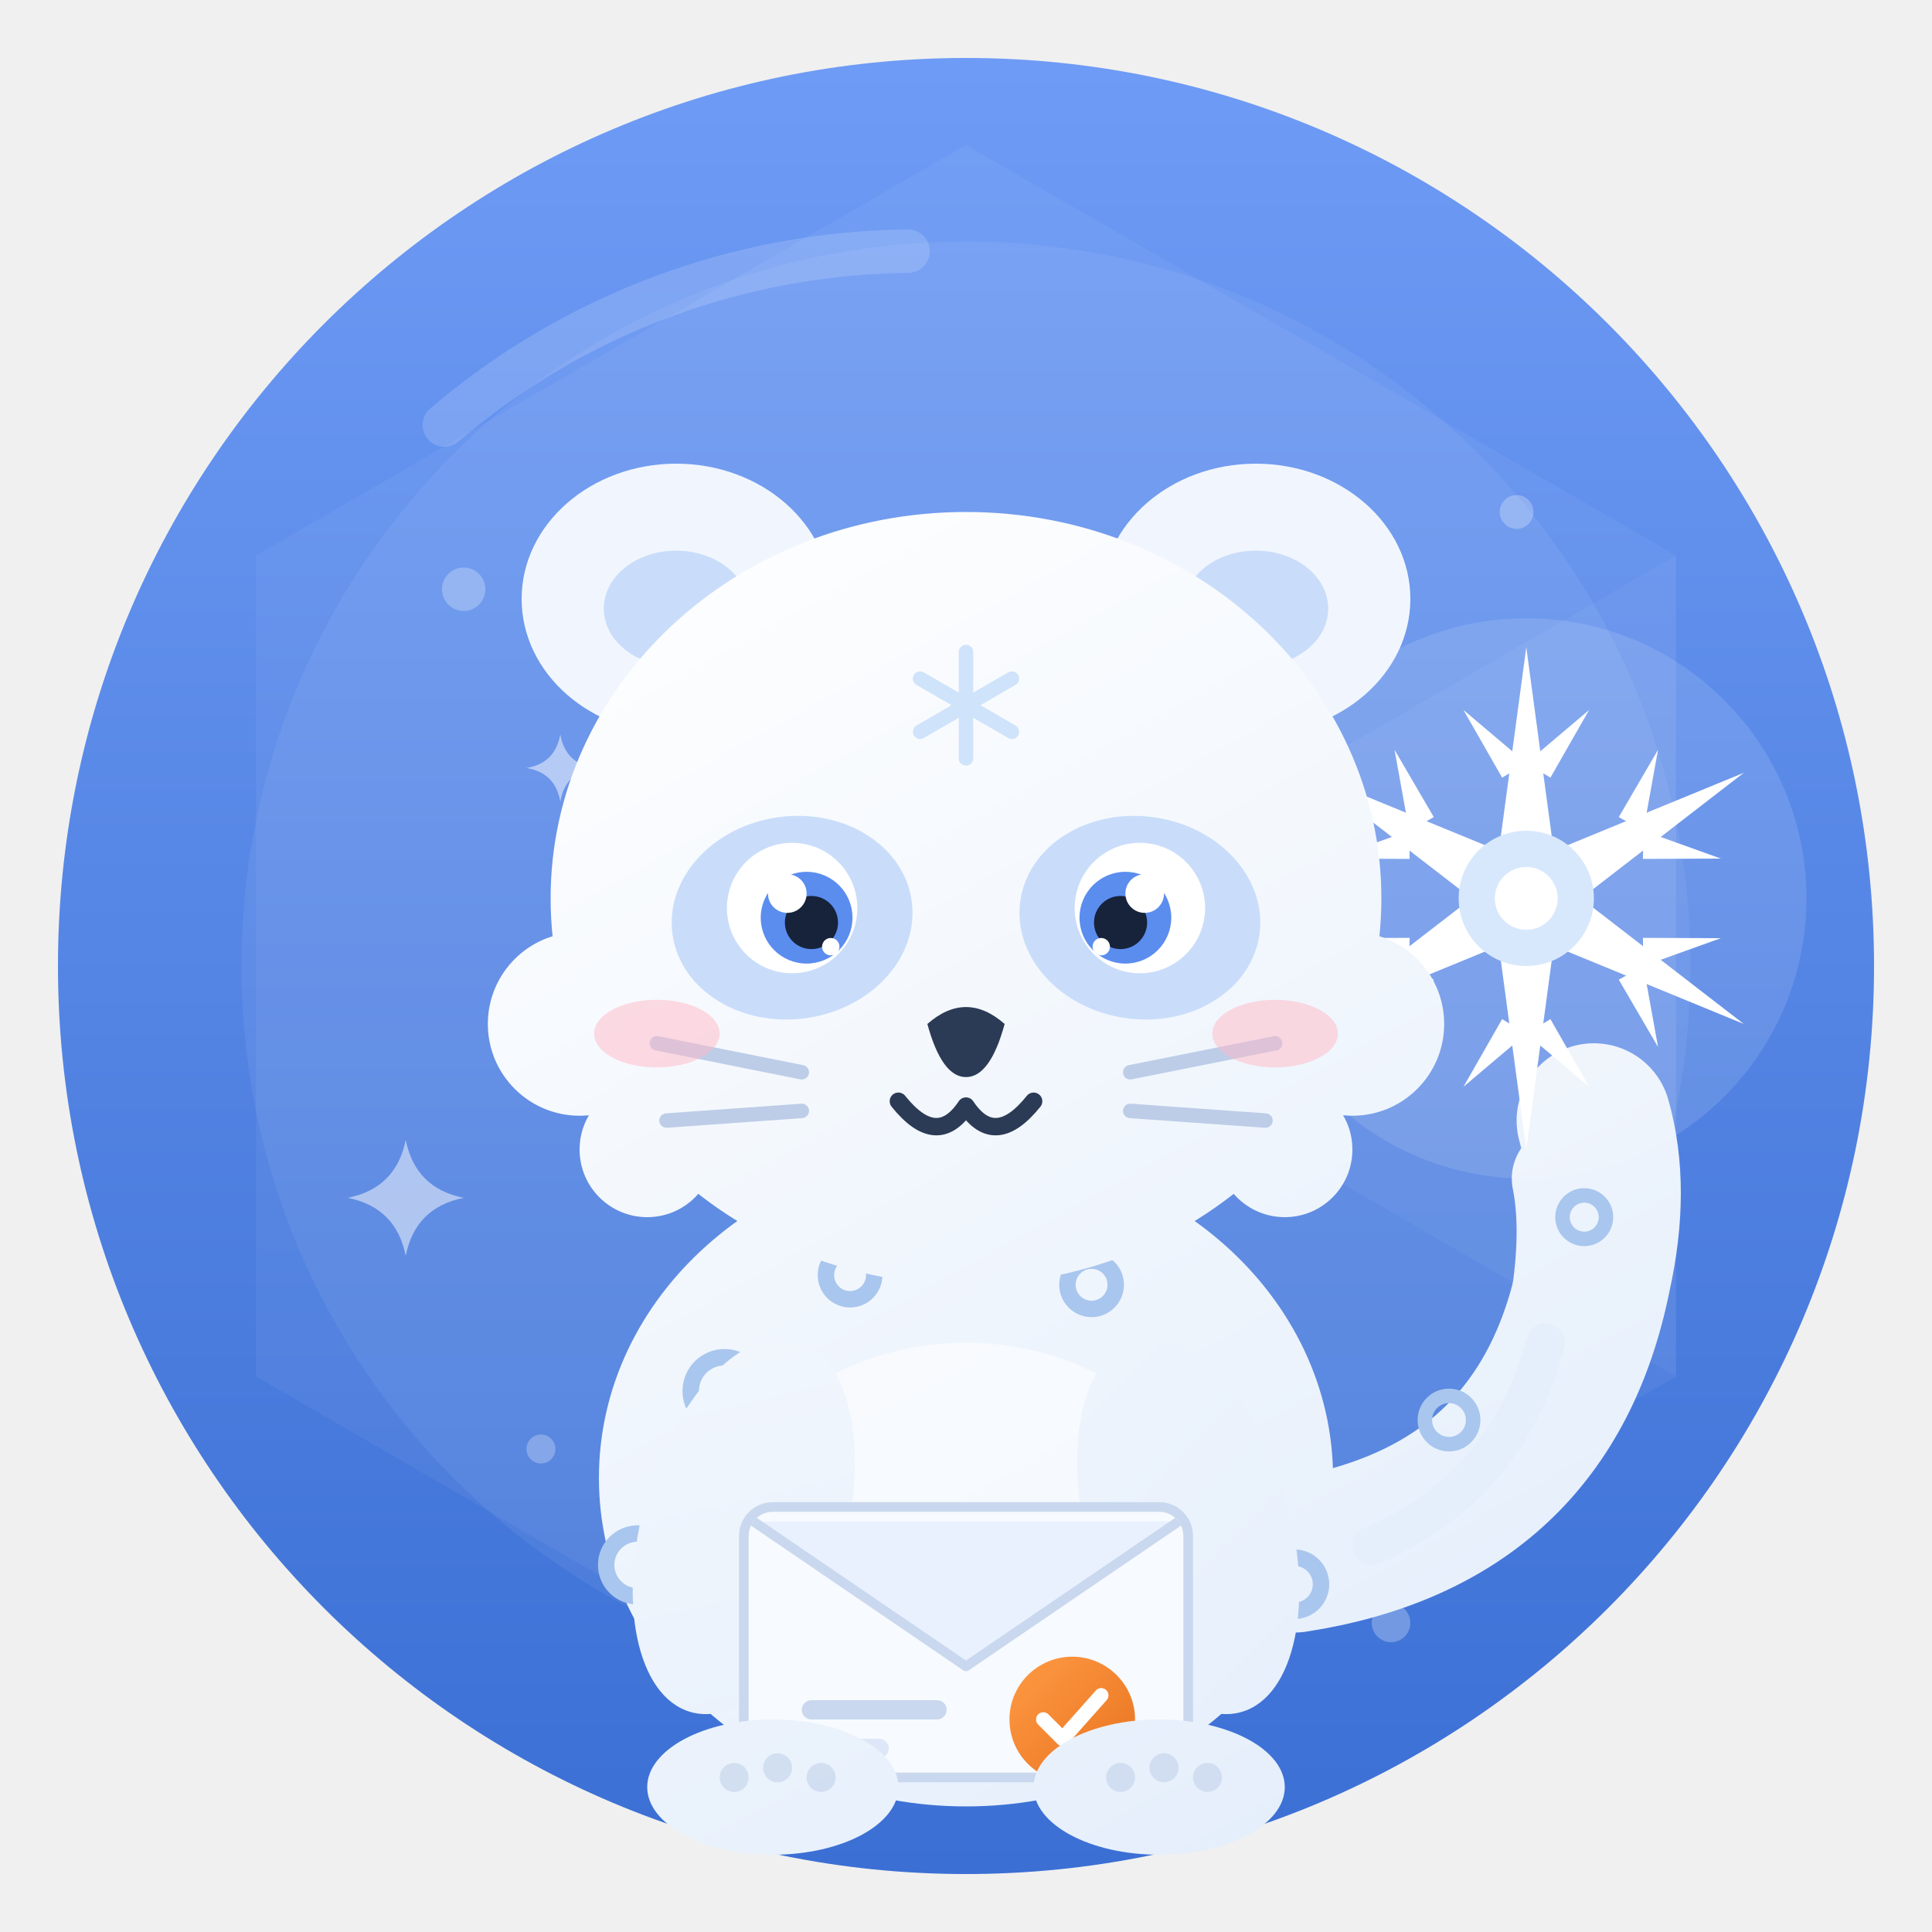
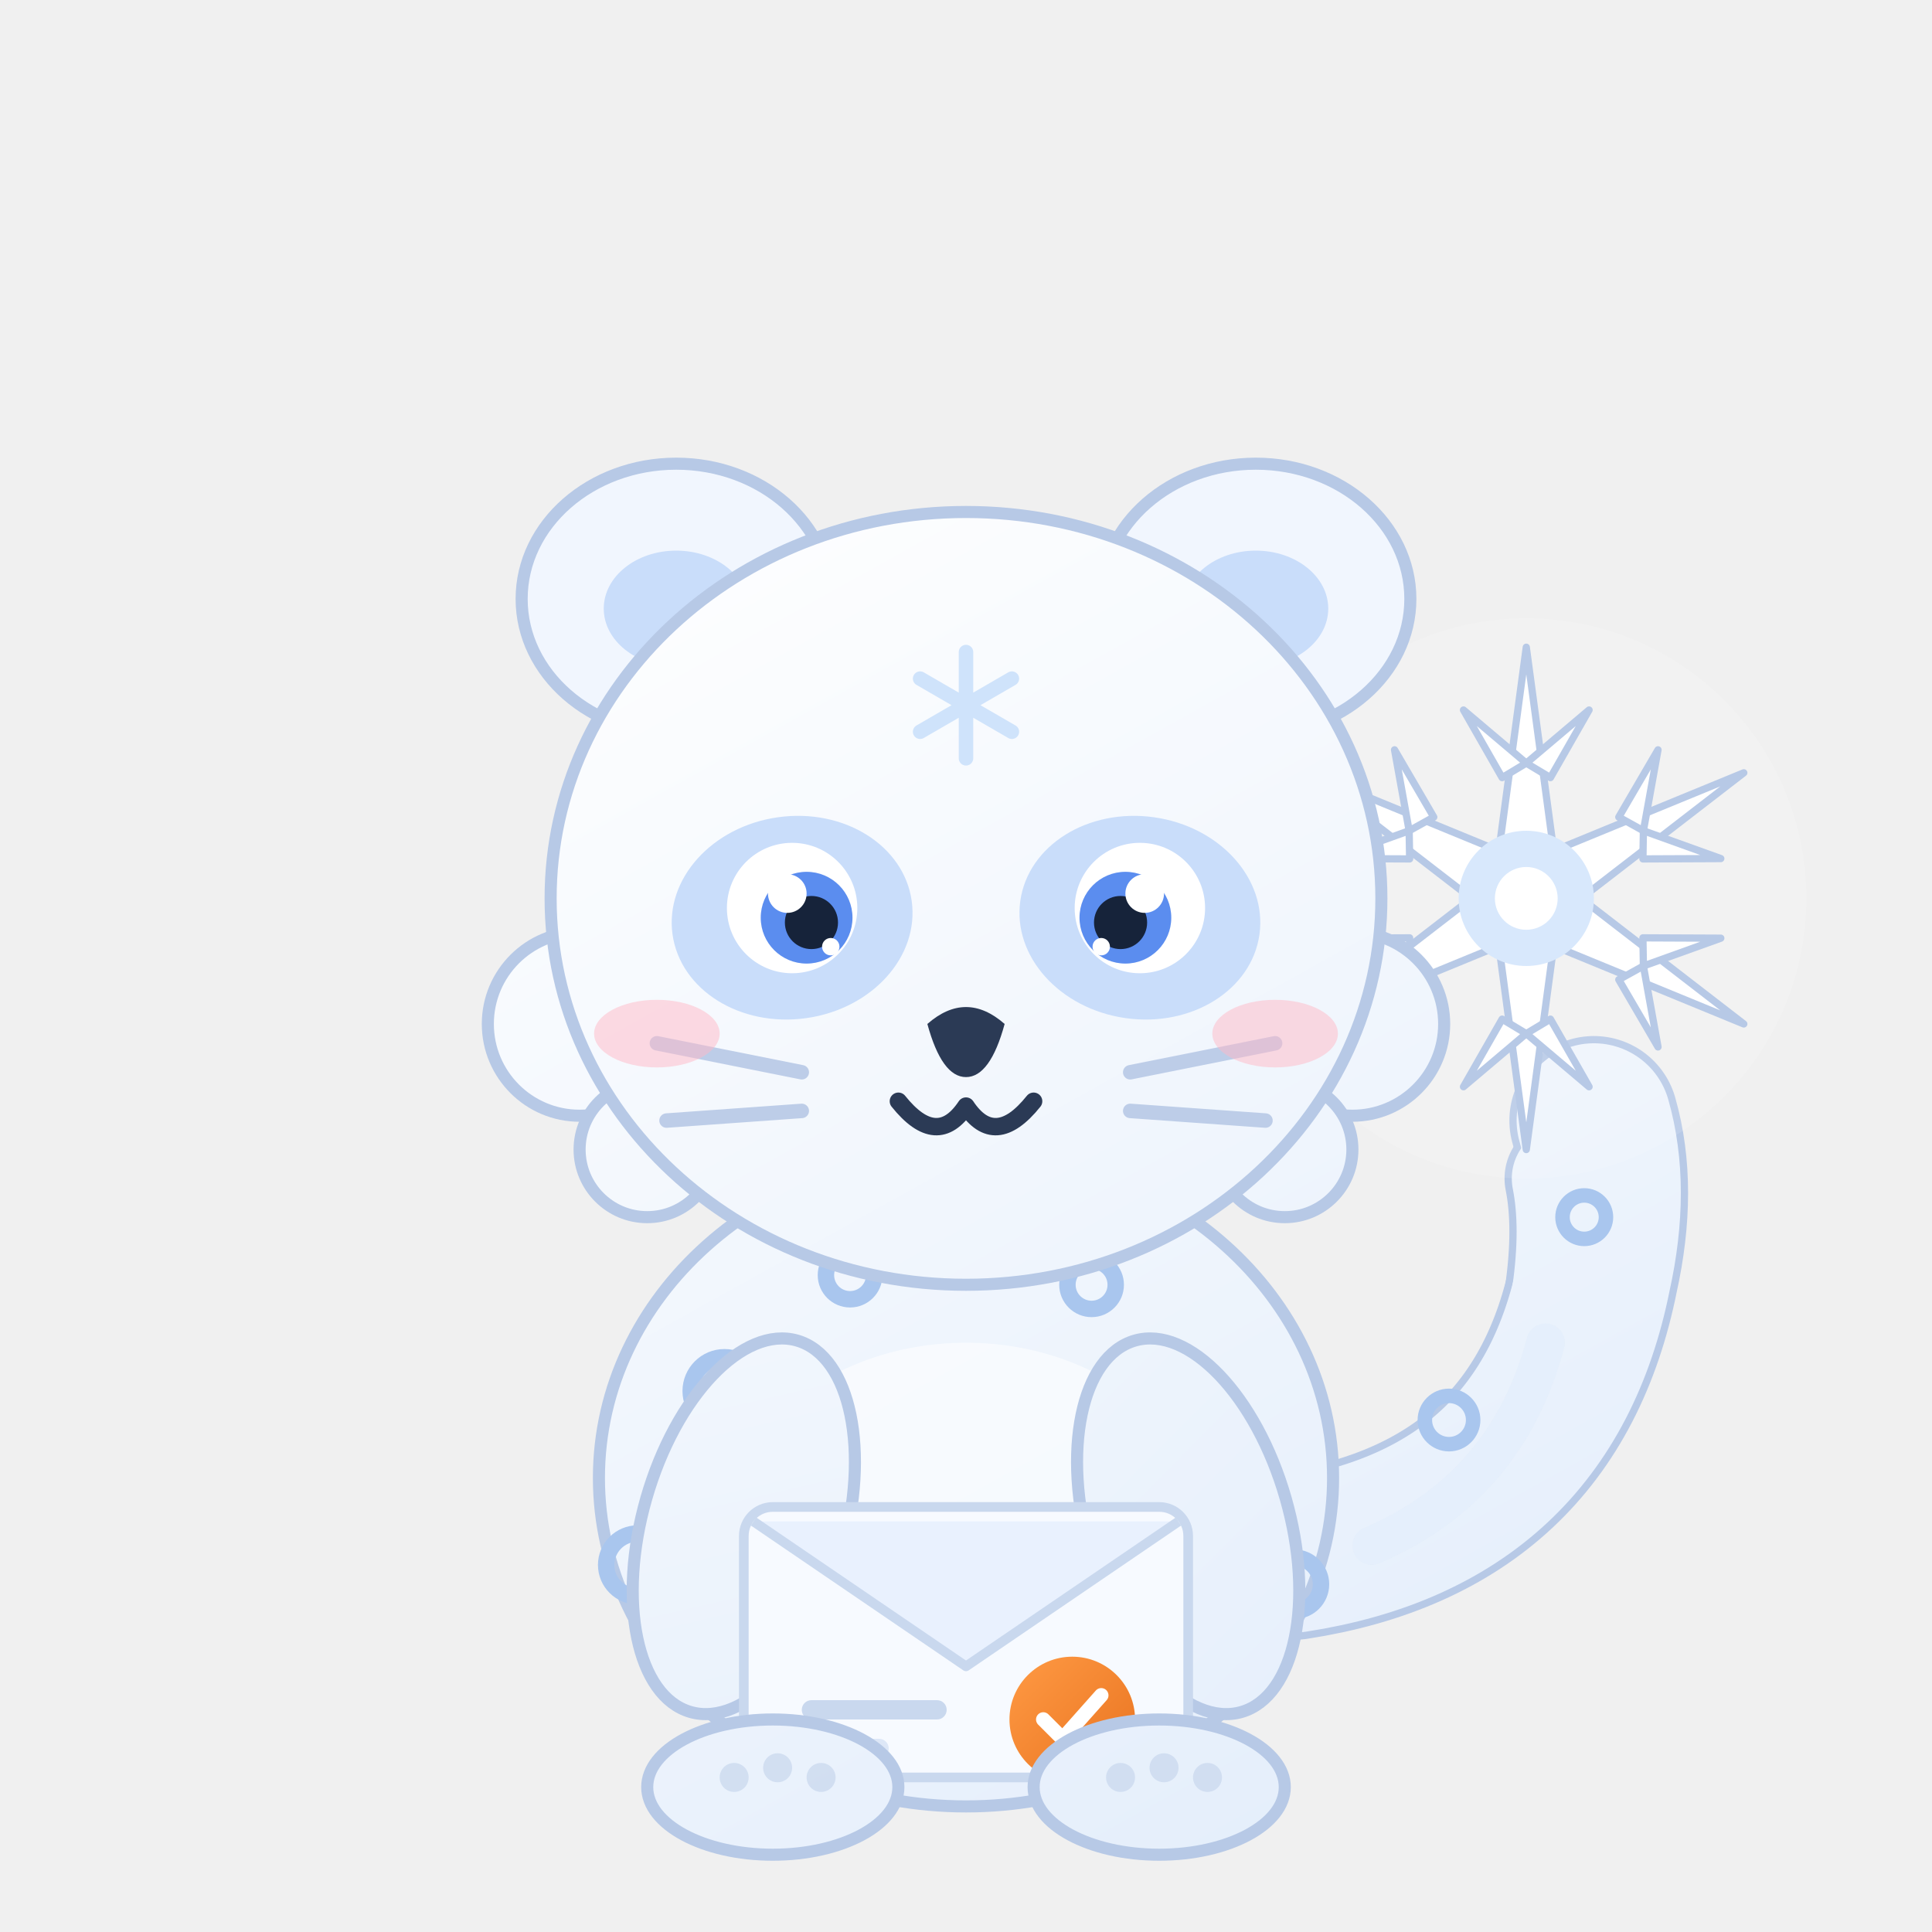
<svg xmlns="http://www.w3.org/2000/svg" viewBox="0 0 400 400" role="img" aria-label="霜霜，insurance-service 吉祥物——雪豹幼崽，尾尖是一片雪花结晶，怀里抱着统一信封">
  <defs>
-     <linearGradient id="ice" x1="0" y1="0" x2="0" y2="1">
-       <stop offset="0" stop-color="#6E9BF5" />
-       <stop offset="1" stop-color="#3B6FD4" />
-     </linearGradient>
    <linearGradient id="fur" gradientUnits="userSpaceOnUse" x1="120" y1="96" x2="280" y2="384">
      <stop offset="0" stop-color="#FFFFFF" />
      <stop offset="1" stop-color="#E4EEFB" />
    </linearGradient>
    <linearGradient id="seal" x1="0" y1="0" x2="1" y2="1">
      <stop offset="0" stop-color="#FF9A44" />
      <stop offset="1" stop-color="#E8721F" />
    </linearGradient>
-     <g id="sfArm" fill="#FFFFFF">
+     <g id="sfArm" fill="#FFFFFF" stroke="#B7C9E6" stroke-width="1.5" stroke-linejoin="round">
      <path d="M316 190 L309 186 L316 134 L323 186 Z" />
      <path d="M316 158 L303 147 L311 161 Z" />
      <path d="M316 158 L329 147 L321 161 Z" />
    </g>
  </defs>
-   <circle cx="200" cy="200" r="188" fill="url(#ice)" />
-   <circle cx="200" cy="200" r="150" fill="#FFFFFF" opacity="0.06" />
-   <path d="M200 30 L347 115 L347 285 L200 370 L53 285 L53 115 Z" fill="#FFFFFF" opacity="0.05" />
-   <path d="M200 200 L347 115 L347 285 Z" fill="#FFFFFF" opacity="0.04" />
-   <path d="M92 88 A150 150 0 0 1 188 52" stroke="#FFFFFF" stroke-width="9" fill="none" opacity="0.16" stroke-linecap="round" />
-   <g fill="#FFFFFF" opacity="0.26">
-     <circle cx="96" cy="122" r="4.5" />
-     <circle cx="314" cy="106" r="3.5" />
-     <circle cx="288" cy="336" r="4" />
-     <circle cx="112" cy="300" r="3" />
-   </g>
-   <g fill="#FFFFFF" opacity="0.5">
-     <path d="M84 236 Q86 246 96 248 Q86 250 84 260 Q82 250 72 248 Q82 246 84 236 Z" />
-     <path d="M116 152 Q117 158 123 159 Q117 160 116 166 Q115 160 109 159 Q115 158 116 152 Z" />
-   </g>
+   <path d="M268 322 Q320 314 330 264 Q334 246 330 232" stroke="#B7C9E6" stroke-width="35" fill="none" stroke-linecap="round" />
+   <path d="M272 326 Q314 314 324 268 Q326 254 324 244" stroke="#B7C9E6" stroke-width="25" fill="none" stroke-linecap="round" />
  <path d="M268 322 Q320 314 330 264 Q334 246 330 232" stroke="url(#fur)" stroke-width="32" fill="none" stroke-linecap="round" />
  <path d="M272 326 Q314 314 324 268 Q326 254 324 244" stroke="url(#fur)" stroke-width="22" fill="none" stroke-linecap="round" />
  <path d="M284 320 Q312 308 320 278" stroke="#E4EEFB" stroke-width="8" fill="none" stroke-linecap="round" opacity="0.85" />
  <circle cx="316" cy="186" r="58" fill="#FFFFFF" opacity="0.12" />
  <g>
    <use href="#sfArm" />
    <use href="#sfArm" transform="rotate(60 316 186)" />
    <use href="#sfArm" transform="rotate(120 316 186)" />
    <g transform="rotate(180 316 186)">
      <use href="#sfArm" />
      <use href="#sfArm" transform="rotate(60 316 186)" />
      <use href="#sfArm" transform="rotate(120 316 186)" />
    </g>
  </g>
  <circle cx="316" cy="186" r="14" fill="#D8E8FC" />
  <circle cx="316" cy="186" r="6.5" fill="#FFFFFF" />
  <g fill="none" stroke="#A9C6EE" stroke-width="3">
    <circle cx="300" cy="294" r="5" />
    <circle cx="328" cy="252" r="4.5" />
  </g>
-   <ellipse cx="200" cy="306" rx="76" ry="68" fill="url(#fur)" />
+   <ellipse cx="200" cy="306" rx="76" ry="68" fill="url(#fur)" stroke="#B7C9E6" stroke-width="2.5" />
  <ellipse cx="200" cy="322" rx="52" ry="44" fill="#FFFFFF" opacity="0.55" />
  <g fill="none" stroke="#A9C6EE" stroke-width="3.4">
    <circle cx="150" cy="288" r="7" />
    <circle cx="250" cy="294" r="6" />
    <circle cx="132" cy="324" r="6.5" />
    <circle cx="268" cy="328" r="5.5" />
    <circle cx="176" cy="264" r="5" />
    <circle cx="226" cy="266" r="5" />
  </g>
-   <ellipse cx="154" cy="316" rx="21" ry="40" fill="url(#fur)" transform="rotate(16 154 316)" />
-   <ellipse cx="246" cy="316" rx="21" ry="40" fill="url(#fur)" transform="rotate(-16 246 316)" />
+   <ellipse cx="154" cy="316" rx="21" ry="40" fill="url(#fur)" stroke="#B7C9E6" stroke-width="2.5" transform="rotate(16 154 316)" />
+   <ellipse cx="246" cy="316" rx="21" ry="40" fill="url(#fur)" stroke="#B7C9E6" stroke-width="2.5" transform="rotate(-16 246 316)" />
  <g>
    <rect x="154" y="312" width="92" height="56" rx="6" fill="#F7FAFF" stroke="#C9D8EE" stroke-width="2" />
    <path d="M156 315 L200 345 L244 315" fill="#E9F1FE" stroke="#C9D8EE" stroke-width="2" stroke-linejoin="round" />
    <rect x="166" y="352" width="30" height="4" rx="2" fill="#C9D8EE" />
    <rect x="166" y="360" width="18" height="4" rx="2" fill="#DDE7F7" />
    <circle cx="222" cy="356" r="13" fill="url(#seal)" />
    <path d="M216 356 L220 360 L228 351" stroke="#FFFFFF" stroke-width="3" fill="none" stroke-linecap="round" stroke-linejoin="round" />
  </g>
-   <ellipse cx="160" cy="370" rx="26" ry="14" fill="url(#fur)" />
-   <ellipse cx="240" cy="370" rx="26" ry="14" fill="url(#fur)" />
+   <ellipse cx="160" cy="370" rx="26" ry="14" fill="url(#fur)" stroke="#B7C9E6" stroke-width="2.5" />
+   <ellipse cx="240" cy="370" rx="26" ry="14" fill="url(#fur)" stroke="#B7C9E6" stroke-width="2.5" />
  <g fill="#C9D8EE" opacity="0.75">
    <circle cx="152" cy="368" r="3" />
    <circle cx="161" cy="366" r="3" />
    <circle cx="170" cy="368" r="3" />
    <circle cx="232" cy="368" r="3" />
    <circle cx="241" cy="366" r="3" />
    <circle cx="250" cy="368" r="3" />
  </g>
-   <ellipse cx="140" cy="124" rx="32" ry="28" fill="#F1F6FE" />
-   <ellipse cx="260" cy="124" rx="32" ry="28" fill="#F1F6FE" />
+   <ellipse cx="140" cy="124" rx="32" ry="28" fill="#F1F6FE" stroke="#B7C9E6" stroke-width="2.5" />
+   <ellipse cx="260" cy="124" rx="32" ry="28" fill="#F1F6FE" stroke="#B7C9E6" stroke-width="2.5" />
  <ellipse cx="140" cy="126" rx="15" ry="12" fill="#C9DDFA" />
  <ellipse cx="260" cy="126" rx="15" ry="12" fill="#C9DDFA" />
-   <ellipse cx="200" cy="186" rx="86" ry="80" fill="url(#fur)" />
-   <circle cx="120" cy="212" r="19" fill="url(#fur)" />
-   <circle cx="280" cy="212" r="19" fill="url(#fur)" />
-   <circle cx="134" cy="238" r="14" fill="url(#fur)" />
-   <circle cx="266" cy="238" r="14" fill="url(#fur)" />
+   <circle cx="120" cy="212" r="19" fill="url(#fur)" stroke="#B7C9E6" stroke-width="2.5" />
+   <circle cx="280" cy="212" r="19" fill="url(#fur)" stroke="#B7C9E6" stroke-width="2.5" />
+   <circle cx="134" cy="238" r="14" fill="url(#fur)" stroke="#B7C9E6" stroke-width="2.5" />
+   <circle cx="266" cy="238" r="14" fill="url(#fur)" stroke="#B7C9E6" stroke-width="2.5" />
+   <ellipse cx="200" cy="186" rx="86" ry="80" fill="url(#fur)" stroke="#B7C9E6" stroke-width="2.5" />
  <g stroke="#CFE3FB" stroke-width="3" stroke-linecap="round" fill="none">
    <path d="M200 135 V157 M190.5 140.5 L209.5 151.5 M190.5 151.5 L209.5 140.5" />
  </g>
  <ellipse cx="164" cy="190" rx="25" ry="21" fill="#C9DDFA" transform="rotate(-8 164 190)" />
  <ellipse cx="236" cy="190" rx="25" ry="21" fill="#C9DDFA" transform="rotate(8 236 190)" />
  <circle cx="164" cy="188" r="13.5" fill="#FFFFFF" />
  <circle cx="236" cy="188" r="13.5" fill="#FFFFFF" />
  <circle cx="167" cy="190" r="9.5" fill="#5B8DEF" />
  <circle cx="233" cy="190" r="9.5" fill="#5B8DEF" />
  <circle cx="168" cy="191" r="5.5" fill="#16233A" />
  <circle cx="232" cy="191" r="5.5" fill="#16233A" />
  <circle cx="163" cy="185" r="4" fill="#FFFFFF" />
  <circle cx="172" cy="196" r="1.8" fill="#FFFFFF" />
  <circle cx="237" cy="185" r="4" fill="#FFFFFF" />
  <circle cx="228" cy="196" r="1.8" fill="#FFFFFF" />
  <path d="M192 212 Q200 205 208 212 Q205 223 200 223 Q195 223 192 212 Z" fill="#2B3A55" />
  <path d="M186 228 Q194 238 200 229 Q206 238 214 228" stroke="#2B3A55" stroke-width="3.6" fill="none" stroke-linecap="round" stroke-linejoin="round" />
  <g stroke="#B7C9E6" stroke-width="3" stroke-linecap="round" opacity="0.9">
    <path d="M166 222 L136 216" />
    <path d="M166 230 L138 232" />
    <path d="M234 222 L264 216" />
    <path d="M234 230 L262 232" />
  </g>
  <ellipse cx="136" cy="214" rx="13" ry="7" fill="#FFB8C6" opacity="0.5" />
  <ellipse cx="264" cy="214" rx="13" ry="7" fill="#FFB8C6" opacity="0.5" />
</svg>
